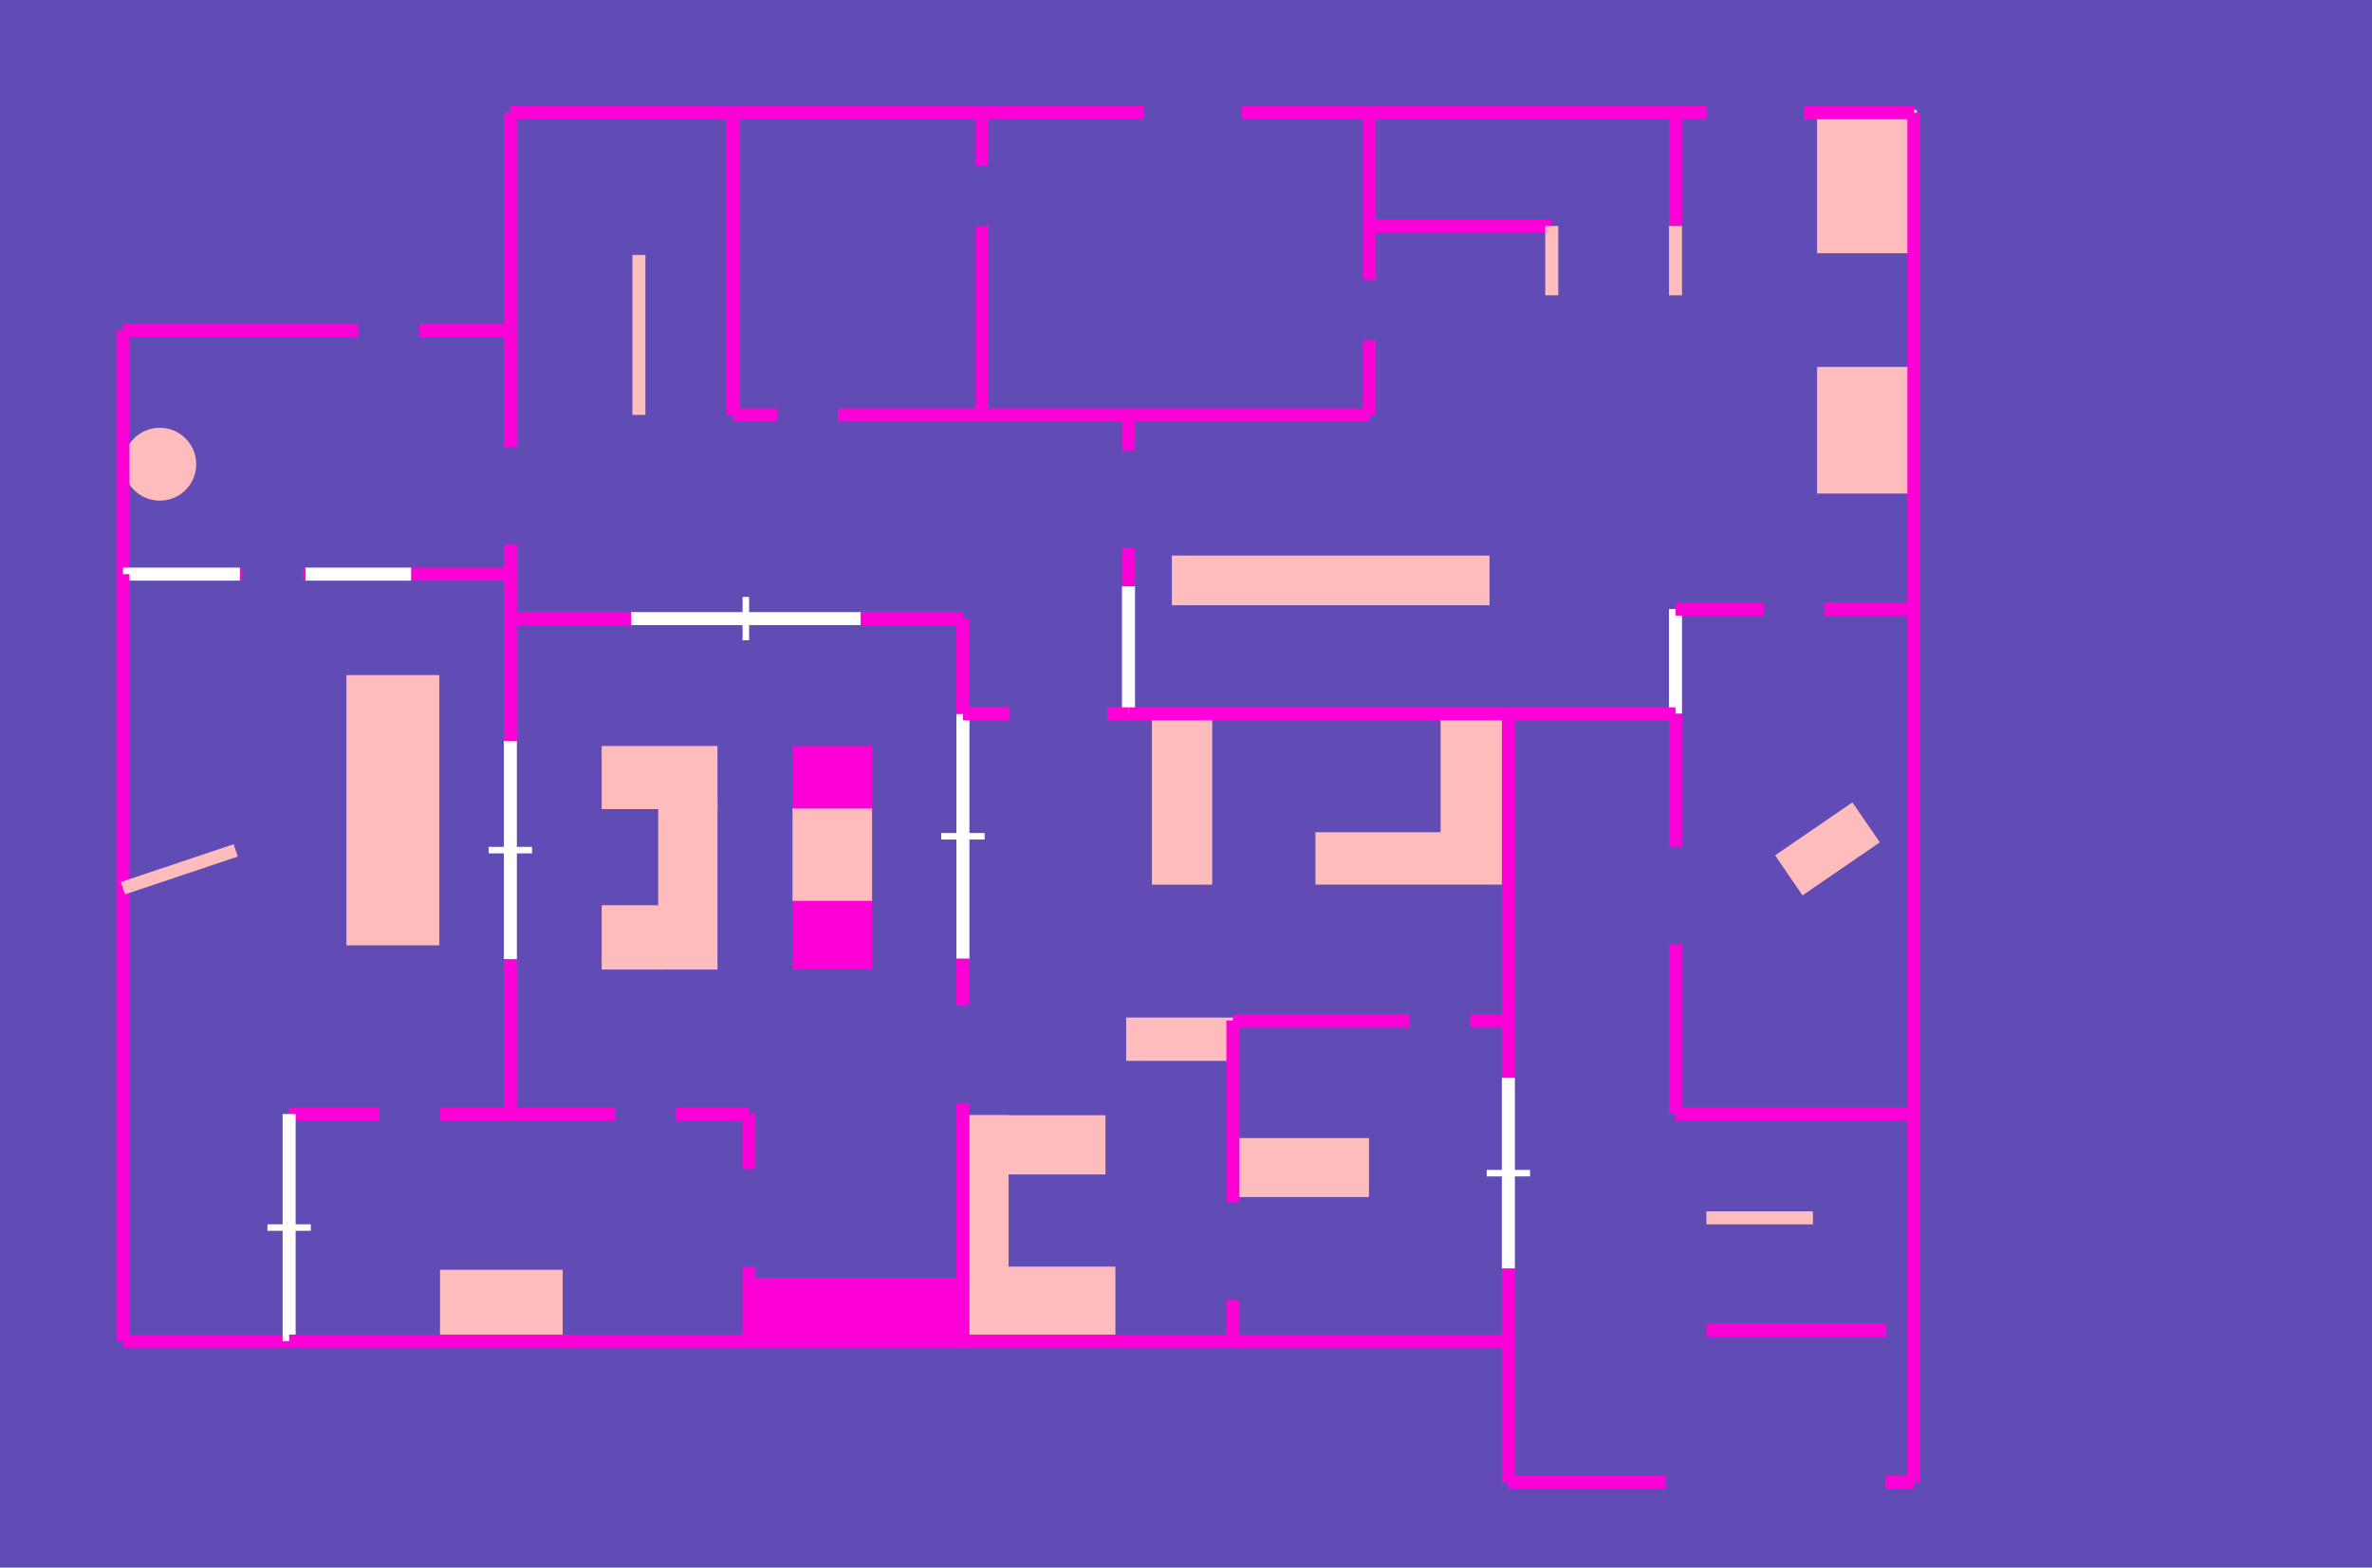
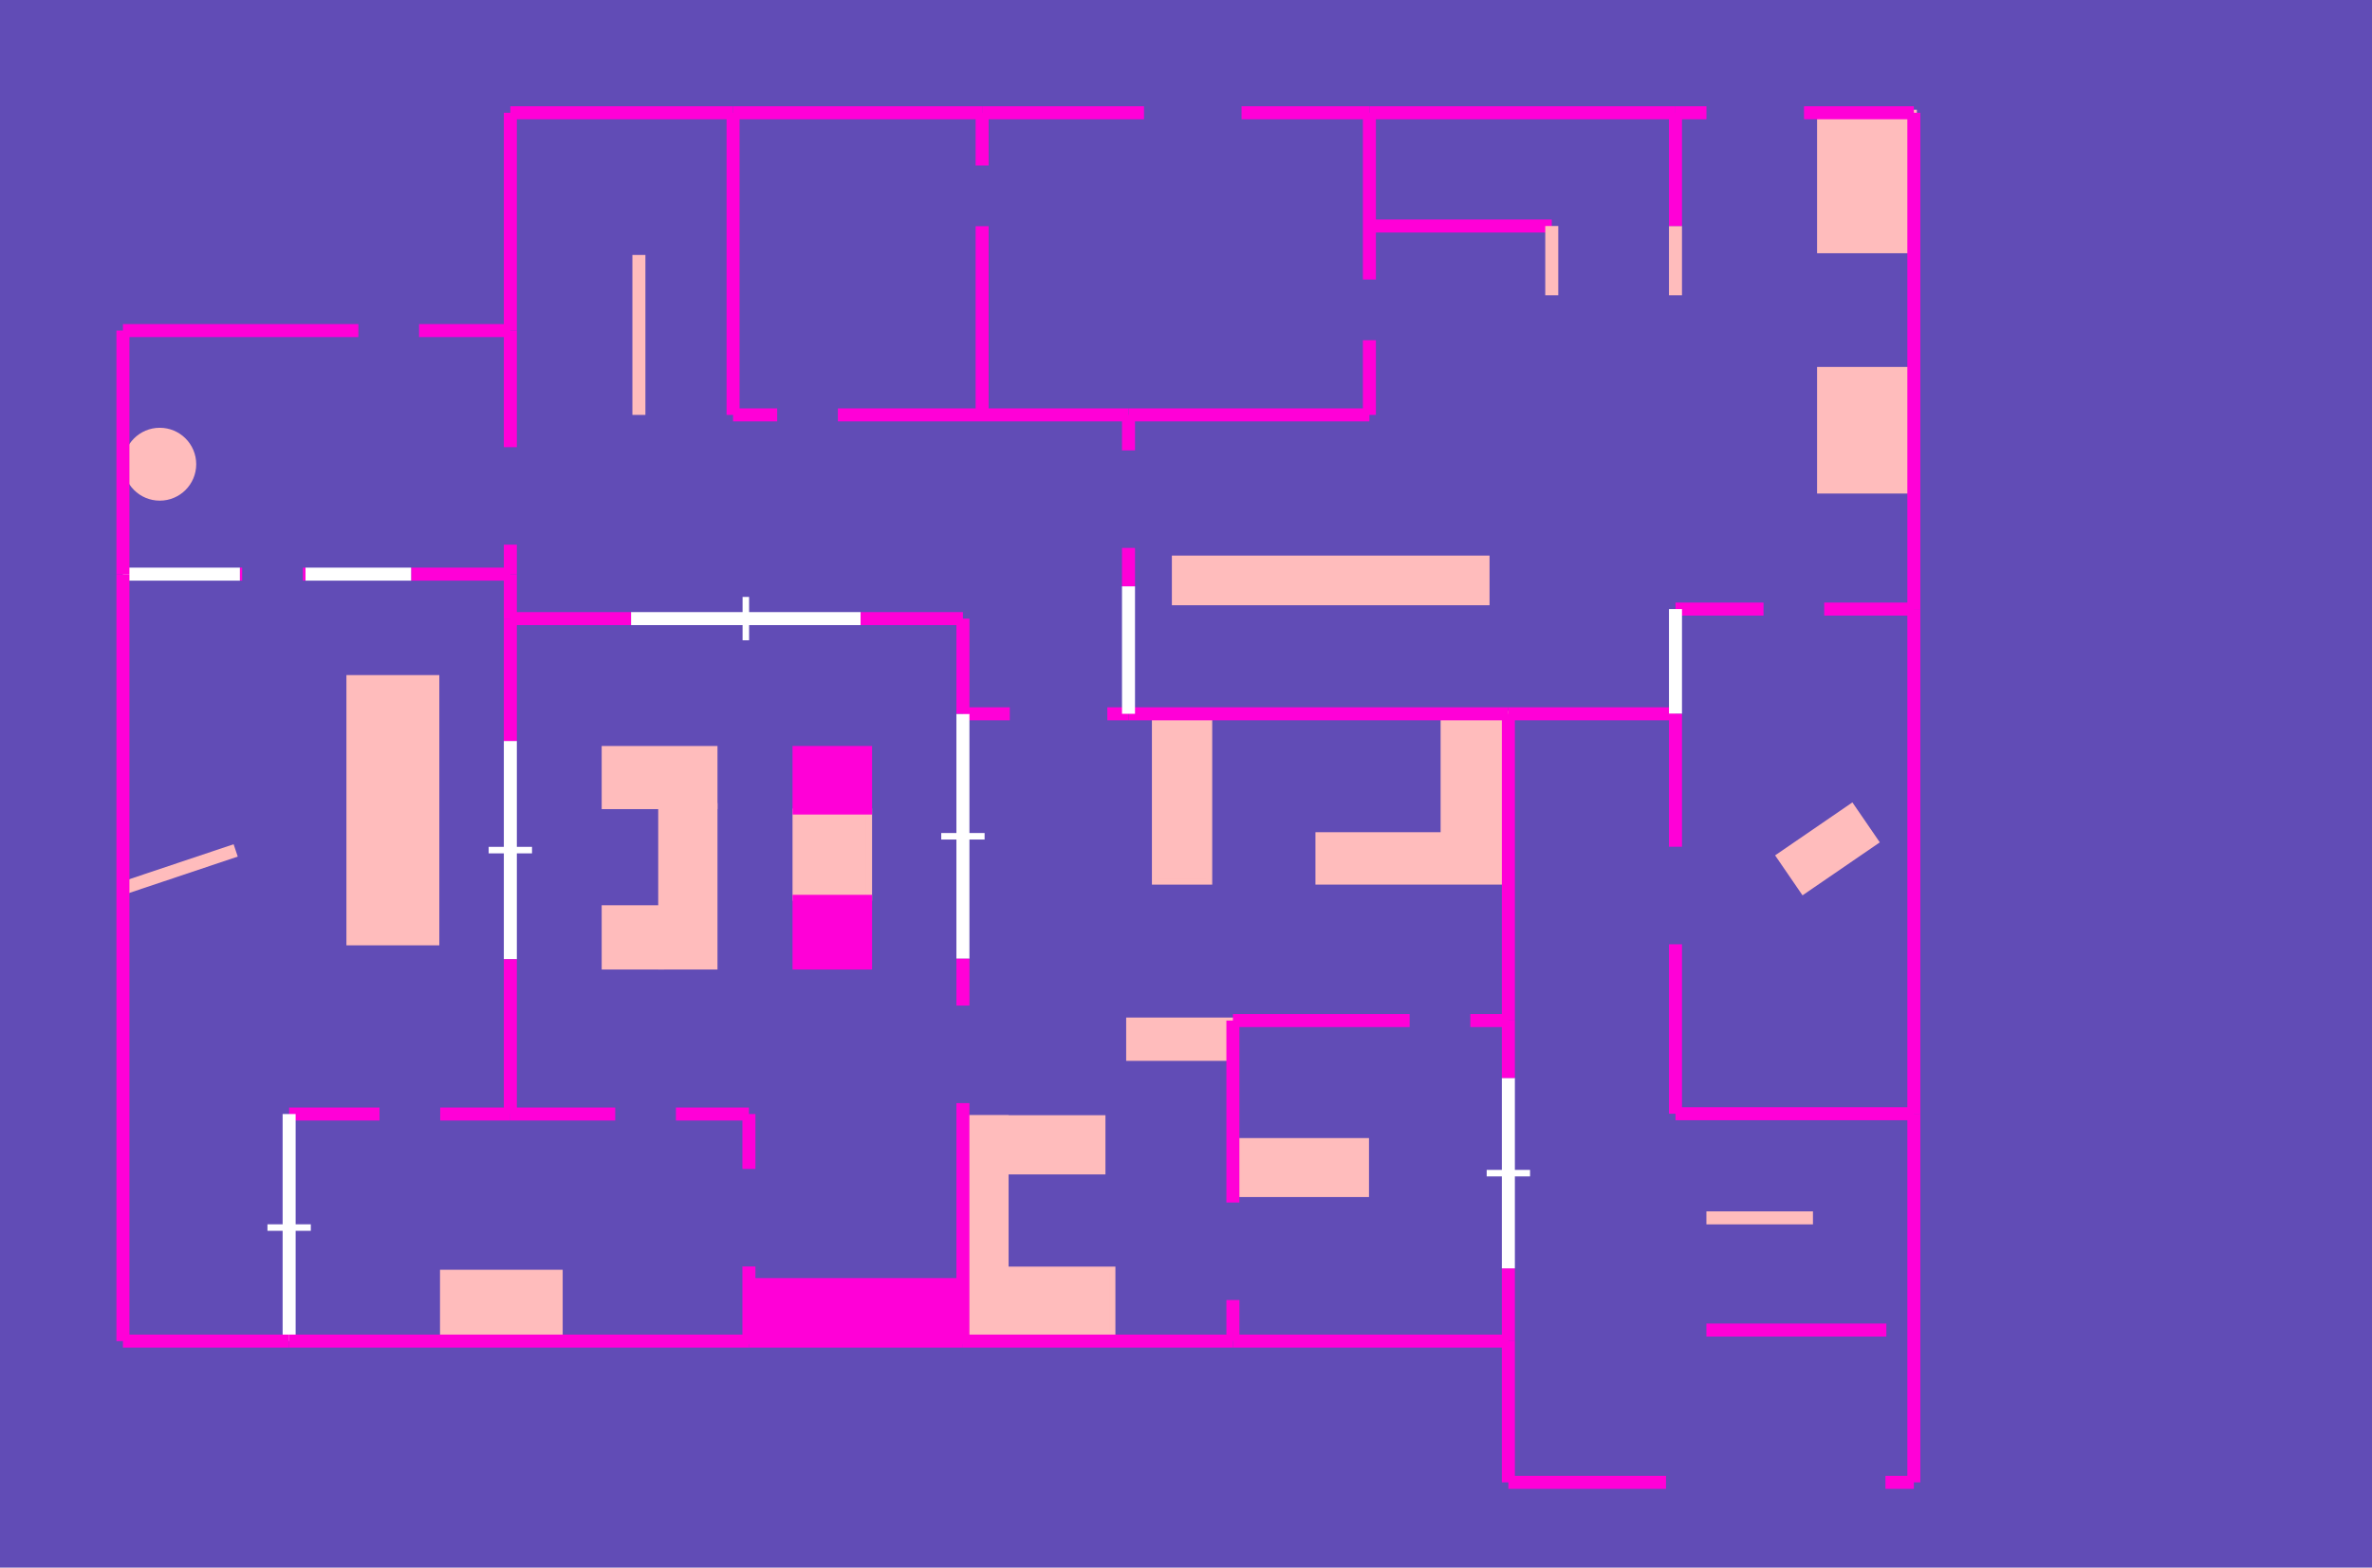
<svg xmlns="http://www.w3.org/2000/svg" viewBox="95 -40 295 195">
  <rect fill="#614CB6" height="195" width="295" x="95" y="-40" />
+   <path d="M220.061,-99.103 L214.756,-99.103 L214.756,-126.828 L220.061,-126.828 z" fill="#FFBCBC" stroke="#FFBCBC" stroke-width="0.75" transform="scale(1, -1)" />
+   <path d="M274.541,-63.9 L282.592,-63.9 L282.592,-48.795 L274.541,-48.795 z" fill="#FFBCBC" stroke="#FFBCBC" stroke-width="0.75" transform="scale(1, -1)" />
+   <path d="M170.205,-60.278 L183.857,-60.278 L183.857,-53.174 L170.205,-53.174 z" fill="#FFBCBC" stroke="#FFBCBC" stroke-width="0.75" transform="scale(1, -1)" />
+   <path d="M248.333,-91.592 L235.434,-91.592 L235.434,-86.954 L248.333,-86.954 z" fill="#FFBCBC" stroke="#FFBCBC" stroke-width="0.75" transform="scale(1, -1)" />
+   <path d="M258.973,-69.667 L282.592,-69.667 L282.592,-63.9 L258.973,-63.9 z" fill="#FFBCBC" stroke="#FFBCBC" stroke-width="0.75" transform="scale(1, -1)" />
+   <path d="M319.272,-70.856 L316.287,-66.502 L325.281,-60.336 L328.266,-64.69 z" fill="#FFBCBC" stroke="#FFBCBC" stroke-width="0.75" transform="scale(1, -1)" />
  <path d="M233.345,-126.828 L220.061,-126.828 L220.061,-117.937 L233.345,-117.937 z" fill="#FFBCBC" stroke="#FFBCBC" stroke-width="0.75" transform="scale(1, -1)" />
+   <path d="M138.459,-77.221 L149.261,-77.221 L149.261,-44.353 L138.459,-44.353 z" fill="#FFBCBC" stroke="#FFBCBC" stroke-width="0.75" transform="scale(1, -1)" />
+   <path d="M203.082,-60.95 L193.94,-60.95 L193.94,-71.688 L203.082,-71.688 z" fill="#FFBCBC" stroke="#FFBCBC" stroke-width="0.75" transform="scale(1, -1)" />
+   <path d="M188.141,-119.366 L214.756,-119.366 L214.756,-126.828 L188.141,-126.828 z" fill="#FF00D7" stroke="#FF00D7" stroke-width="0.75" transform="scale(1, -1)" />
  <path d="M193.94,-71.688 L203.082,-71.688 L203.082,-80.228 L193.94,-80.228 z" fill="#FF00D7" stroke="#FF00D7" stroke-width="0.75" transform="scale(1, -1)" />
-   <path d="M258.973,-69.667 L282.592,-69.667 L282.592,-63.9 L258.973,-63.9 z" fill="#FFBCBC" stroke="#FFBCBC" stroke-width="0.75" transform="scale(1, -1)" />
+   <path d="M150.098,-126.828 L164.604,-126.828 L164.604,-118.329 L150.098,-118.329 z" fill="#FFBCBC" stroke="#FFBCBC" stroke-width="0.75" transform="scale(1, -1)" />
+   <path d="M193.94,-60.95 L203.082,-60.95 L203.082,-53.174 L193.94,-53.174 z" fill="#FF00D7" stroke="#FF00D7" stroke-width="0.75" transform="scale(1, -1)" />
+   <path d="M248.333,-101.947 L264.883,-101.947 L264.883,-108.532 L248.333,-108.532 z" fill="#FFBCBC" stroke="#FFBCBC" stroke-width="0.75" transform="scale(1, -1)" />
+   <path d="M170.205,-80.228 L177.236,-80.228 L177.236,-72.985 L170.205,-72.985 z" fill="#FFBCBC" stroke="#FFBCBC" stroke-width="0.75" transform="scale(1, -1)" />
+   <path d="M214.756,-105.718 L232.106,-105.718 L232.106,-99.103 L214.756,-99.103 z" fill="#FFBCBC" stroke="#FFBCBC" stroke-width="0.75" transform="scale(1, -1)" />
+   <path d="M177.236,-60.278 L183.857,-60.278 L183.857,-80.228 L177.236,-80.228 z" fill="#FFBCBC" stroke="#FFBCBC" stroke-width="0.75" transform="scale(1, -1)" />
+   <path d="M321.361,-6.022 L333.022,-6.022 L333.022,-21.019 L321.361,-21.019 z" fill="#FFBCBC" stroke="#FFBCBC" stroke-width="0.75" transform="scale(1, -1)" />
  <path d="M321.361,8.875 L333.022,8.875 L333.022,25.973 L321.361,25.973 z" fill="#FFBCBC" stroke="#FFBCBC" stroke-width="0.75" transform="scale(1, -1)" />
-   <path d="M321.361,-6.022 L333.022,-6.022 L333.022,-21.019 L321.361,-21.019 z" fill="#FFBCBC" stroke="#FFBCBC" stroke-width="0.75" transform="scale(1, -1)" />
  <path d="M279.876,-34.914 L241.118,-34.914 L241.118,-29.488 L279.876,-29.488 z" fill="#FFBCBC" stroke="#FFBCBC" stroke-width="0.75" transform="scale(1, -1)" />
  <path d="M245.385,-48.795 L238.636,-48.795 L238.636,-69.671 L245.385,-69.671 z" fill="#FFBCBC" stroke="#FFBCBC" stroke-width="0.75" transform="scale(1, -1)" />
-   <path d="M150.098,-126.828 L164.604,-126.828 L164.604,-118.329 L150.098,-118.329 z" fill="#FFBCBC" stroke="#FFBCBC" stroke-width="0.75" transform="scale(1, -1)" />
-   <path d="M214.756,-105.718 L232.106,-105.718 L232.106,-99.103 L214.756,-99.103 z" fill="#FFBCBC" stroke="#FFBCBC" stroke-width="0.75" transform="scale(1, -1)" />
-   <path d="M248.333,-101.947 L264.883,-101.947 L264.883,-108.532 L248.333,-108.532 z" fill="#FFBCBC" stroke="#FFBCBC" stroke-width="0.75" transform="scale(1, -1)" />
-   <path d="M248.333,-91.592 L235.434,-91.592 L235.434,-86.954 L248.333,-86.954 z" fill="#FFBCBC" stroke="#FFBCBC" stroke-width="0.75" transform="scale(1, -1)" />
-   <path d="M193.94,-60.95 L203.082,-60.95 L203.082,-53.174 L193.94,-53.174 z" fill="#FF00D7" stroke="#FF00D7" stroke-width="0.75" transform="scale(1, -1)" />
-   <path d="M170.205,-60.278 L183.857,-60.278 L183.857,-53.174 L170.205,-53.174 z" fill="#FFBCBC" stroke="#FFBCBC" stroke-width="0.75" transform="scale(1, -1)" />
-   <path d="M177.236,-60.278 L183.857,-60.278 L183.857,-80.228 L177.236,-80.228 z" fill="#FFBCBC" stroke="#FFBCBC" stroke-width="0.75" transform="scale(1, -1)" />
-   <path d="M220.061,-99.103 L214.756,-99.103 L214.756,-126.828 L220.061,-126.828 z" fill="#FFBCBC" stroke="#FFBCBC" stroke-width="0.75" transform="scale(1, -1)" />
-   <path d="M203.082,-60.95 L193.94,-60.95 L193.94,-71.688 L203.082,-71.688 z" fill="#FFBCBC" stroke="#FFBCBC" stroke-width="0.75" transform="scale(1, -1)" />
-   <path d="M188.141,-119.366 L214.756,-119.366 L214.756,-126.828 L188.141,-126.828 z" fill="#FF00D7" stroke="#FF00D7" stroke-width="0.75" transform="scale(1, -1)" />
-   <path d="M319.272,-70.856 L316.287,-66.502 L325.281,-60.336 L328.266,-64.69 z" fill="#FFBCBC" stroke="#FFBCBC" stroke-width="0.75" transform="scale(1, -1)" />
-   <path d="M170.205,-80.228 L177.236,-80.228 L177.236,-72.985 L170.205,-72.985 z" fill="#FFBCBC" stroke="#FFBCBC" stroke-width="0.75" transform="scale(1, -1)" />
-   <path d="M274.541,-63.9 L282.592,-63.9 L282.592,-48.795 L274.541,-48.795 z" fill="#FFBCBC" stroke="#FFBCBC" stroke-width="0.75" transform="scale(1, -1)" />
-   <path d="M138.459,-77.221 L149.261,-77.221 L149.261,-44.353 L138.459,-44.353 z" fill="#FFBCBC" stroke="#FFBCBC" stroke-width="0.75" transform="scale(1, -1)" />
  <circle cx="114.87" cy="-17.747" fill="#FFBCBC" r="4.533" stroke="none" transform="scale(1, -1)" />
+   <path d="M303.376,-48.795 L282.592,-48.795 z" fill="none" stroke="#FF00D7" stroke-width="1.618" transform="scale(1, -1)" />
+   <path d="M320.474,-111.498 L307.221,-111.498 z" fill="none" stroke="#FFBCBC" stroke-width="1.618" transform="scale(1, -1)" />
+   <path d="M124.843,-31.421 L110.289,-31.421 z" fill="none" stroke="#FFFFFF" stroke-width="1.618" transform="scale(1, -1)" />
+   <path d="M186.169,-11.612 L191.656,-11.612 z" fill="none" stroke="#FF00D7" stroke-width="1.618" transform="scale(1, -1)" />
+   <path d="M199.205,-11.612 L235.349,-11.612 z" fill="none" stroke="#FF00D7" stroke-width="1.618" transform="scale(1, -1)" />
+   <path d="M303.376,-35.767 L314.324,-35.767 z" fill="none" stroke="#FF00D7" stroke-width="1.618" transform="scale(1, -1)" />
+   <path d="M321.872,-35.767 L333.022,-35.767 z" fill="none" stroke="#FF00D7" stroke-width="1.618" transform="scale(1, -1)" />
+   <path d="M235.349,-11.612 L235.349,-16.028 z" fill="none" stroke="#FF00D7" stroke-width="1.618" transform="scale(1, -1)" />
+   <path d="M235.349,-28.159 L235.349,-32.941 z" fill="none" stroke="#FF00D7" stroke-width="1.618" transform="scale(1, -1)" />
+   <path d="M333.022,-98.545 L333.022,-144.399 z" fill="none" stroke="#FF00D7" stroke-width="1.618" transform="scale(1, -1)" />
+   <path d="M158.47,-52.172 L158.47,-79.331 z" fill="none" stroke="#FFFFFF" stroke-width="1.618" transform="scale(1, -1)" />
+   <path d="M155.774,-65.751 L161.166,-65.751 z" fill="none" stroke="#FFFFFF" stroke-width="0.809" transform="scale(1, -1)" />
+   <path d="M110.289,-1.123 L110.289,-31.421 z" fill="none" stroke="#FF00D7" stroke-width="1.618" transform="scale(1, -1)" />
+   <path d="M282.592,-144.399 L282.592,-126.828 z" fill="none" stroke="#FF00D7" stroke-width="1.618" transform="scale(1, -1)" />
+   <path d="M110.289,-70.489 L124.311,-65.789 z" fill="none" stroke="#FFBCBC" stroke-width="1.618" transform="scale(1, -1)" />
+   <path d="M158.47,-1.123 L158.47,-15.623 z" fill="none" stroke="#FF00D7" stroke-width="1.618" transform="scale(1, -1)" />
+   <path d="M158.47,-27.755 L158.47,-31.421 z" fill="none" stroke="#FF00D7" stroke-width="1.618" transform="scale(1, -1)" />
+   <path d="M235.349,-48.795 L282.592,-48.795 z" fill="none" stroke="#FF00D7" stroke-width="1.618" transform="scale(1, -1)" />
+   <path d="M333.022,25.973 L319.359,25.973 z" fill="none" stroke="#FF00D7" stroke-width="1.618" transform="scale(1, -1)" />
+   <path d="M307.227,25.973 L303.376,25.973 z" fill="none" stroke="#FF00D7" stroke-width="1.618" transform="scale(1, -1)" />
+   <path d="M248.333,-86.954 L248.333,-109.586 z" fill="none" stroke="#FF00D7" stroke-width="1.618" transform="scale(1, -1)" />
+   <path d="M248.333,-121.718 L248.333,-126.828 z" fill="none" stroke="#FF00D7" stroke-width="1.618" transform="scale(1, -1)" />
+   <path d="M158.47,25.973 L186.169,25.973 z" fill="none" stroke="#FF00D7" stroke-width="1.618" transform="scale(1, -1)" />
+   <path d="M333.022,-35.767 L333.022,-98.545 z" fill="none" stroke="#FF00D7" stroke-width="1.618" transform="scale(1, -1)" />
+   <path d="M282.592,-117.781 L282.592,-126.828 z" fill="none" stroke="#FF00D7" stroke-width="1.618" transform="scale(1, -1)" />
+   <path d="M217.145,25.973 L186.169,25.973 z" fill="none" stroke="#FF00D7" stroke-width="1.618" transform="scale(1, -1)" />
+   <path d="M302.198,-144.399 L282.592,-144.399 z" fill="none" stroke="#FF00D7" stroke-width="1.618" transform="scale(1, -1)" />
+   <path d="M333.022,25.973 L333.022,-35.767 z" fill="none" stroke="#FF00D7" stroke-width="1.618" transform="scale(1, -1)" />
+   <path d="M303.376,-98.545 L333.022,-98.545 z" fill="none" stroke="#FF00D7" stroke-width="1.618" transform="scale(1, -1)" />
+   <path d="M188.141,-126.828 L214.756,-126.828 z" fill="none" stroke="#FF00D7" stroke-width="1.618" transform="scale(1, -1)" />
  <path d="M174.459,-11.612 L174.459,8.285 z" fill="none" stroke="#FFBCBC" stroke-width="1.618" transform="scale(1, -1)" />
-   <path d="M110.289,-1.123 L110.289,-31.421 z" fill="none" stroke="#FF00D7" stroke-width="1.618" transform="scale(1, -1)" />
+   <path d="M303.376,-35.767 L303.376,-48.795 z" fill="none" stroke="#FFFFFF" stroke-width="1.618" transform="scale(1, -1)" />
+   <path d="M282.592,-48.795 L282.592,-86.954 z" fill="none" stroke="#FF00D7" stroke-width="1.618" transform="scale(1, -1)" />
+   <path d="M158.47,-98.581 L171.514,-98.581 z" fill="none" stroke="#FF00D7" stroke-width="1.618" transform="scale(1, -1)" />
+   <path d="M179.063,-98.581 L188.141,-98.581 z" fill="none" stroke="#FF00D7" stroke-width="1.618" transform="scale(1, -1)" />
+   <path d="M235.349,-48.795 L232.716,-48.795 z" fill="none" stroke="#FF00D7" stroke-width="1.618" transform="scale(1, -1)" />
+   <path d="M220.584,-48.795 L214.756,-48.795 z" fill="none" stroke="#FF00D7" stroke-width="1.618" transform="scale(1, -1)" />
  <path d="M214.756,-48.795 L214.756,-79.265 z" fill="none" stroke="#FFFFFF" stroke-width="1.618" transform="scale(1, -1)" />
  <path d="M212.06,-64.03 L217.452,-64.03 z" fill="none" stroke="#FFFFFF" stroke-width="0.809" transform="scale(1, -1)" />
-   <path d="M158.47,-98.581 L171.514,-98.581 z" fill="none" stroke="#FF00D7" stroke-width="1.618" transform="scale(1, -1)" />
-   <path d="M179.063,-98.581 L188.141,-98.581 z" fill="none" stroke="#FF00D7" stroke-width="1.618" transform="scale(1, -1)" />
-   <path d="M124.843,-31.421 L110.289,-31.421 z" fill="none" stroke="#FFFFFF" stroke-width="1.618" transform="scale(1, -1)" />
-   <path d="M303.376,-35.767 L303.376,-48.795 z" fill="none" stroke="#FFFFFF" stroke-width="1.618" transform="scale(1, -1)" />
-   <path d="M282.592,-117.781 L282.592,-126.828 z" fill="none" stroke="#FF00D7" stroke-width="1.618" transform="scale(1, -1)" />
+   <path d="M303.376,-98.545 L303.376,-77.465 z" fill="none" stroke="#FF00D7" stroke-width="1.618" transform="scale(1, -1)" />
+   <path d="M303.376,-65.333 L303.376,-48.795 z" fill="none" stroke="#FF00D7" stroke-width="1.618" transform="scale(1, -1)" />
+   <path d="M188.141,-98.581 L188.141,-105.414 z" fill="none" stroke="#FF00D7" stroke-width="1.618" transform="scale(1, -1)" />
+   <path d="M188.141,-117.546 L188.141,-126.828 z" fill="none" stroke="#FF00D7" stroke-width="1.618" transform="scale(1, -1)" />
+   <path d="M202.036,-36.952 L173.479,-36.952 z" fill="none" stroke="#FFFFFF" stroke-width="1.618" transform="scale(1, -1)" />
+   <path d="M187.758,-34.256 L187.758,-39.648 z" fill="none" stroke="#FFFFFF" stroke-width="0.809" transform="scale(1, -1)" />
+   <path d="M158.47,-36.952 L158.47,-52.172 z" fill="none" stroke="#FF00D7" stroke-width="1.618" transform="scale(1, -1)" />
+   <path d="M282.592,-94.091 L282.592,-117.781 z" fill="none" stroke="#FFFFFF" stroke-width="1.618" transform="scale(1, -1)" />
+   <path d="M279.896,-105.936 L285.288,-105.936 z" fill="none" stroke="#FFFFFF" stroke-width="0.809" transform="scale(1, -1)" />
+   <path d="M146.128,-31.421 L158.47,-31.421 z" fill="none" stroke="#FF00D7" stroke-width="1.618" transform="scale(1, -1)" />
  <path d="M158.47,25.973 L158.47,-1.123 z" fill="none" stroke="#FF00D7" stroke-width="1.618" transform="scale(1, -1)" />
-   <path d="M235.349,-11.612 L235.349,-16.028 z" fill="none" stroke="#FF00D7" stroke-width="1.618" transform="scale(1, -1)" />
-   <path d="M235.349,-28.159 L235.349,-32.941 z" fill="none" stroke="#FF00D7" stroke-width="1.618" transform="scale(1, -1)" />
-   <path d="M303.376,-35.767 L314.324,-35.767 z" fill="none" stroke="#FF00D7" stroke-width="1.618" transform="scale(1, -1)" />
-   <path d="M321.872,-35.767 L333.022,-35.767 z" fill="none" stroke="#FF00D7" stroke-width="1.618" transform="scale(1, -1)" />
-   <path d="M307.221,-125.455 L329.602,-125.455 z" fill="none" stroke="#FF00D7" stroke-width="1.618" transform="scale(1, -1)" />
-   <path d="M202.036,-36.952 L214.756,-36.952 z" fill="none" stroke="#FF00D7" stroke-width="1.618" transform="scale(1, -1)" />
-   <path d="M248.333,-86.954 L248.333,-109.586 z" fill="none" stroke="#FF00D7" stroke-width="1.618" transform="scale(1, -1)" />
-   <path d="M248.333,-121.718 L248.333,-126.828 z" fill="none" stroke="#FF00D7" stroke-width="1.618" transform="scale(1, -1)" />
-   <path d="M333.022,25.973 L319.359,25.973 z" fill="none" stroke="#FF00D7" stroke-width="1.618" transform="scale(1, -1)" />
-   <path d="M307.227,25.973 L303.376,25.973 z" fill="none" stroke="#FF00D7" stroke-width="1.618" transform="scale(1, -1)" />
+   <path d="M333.022,-144.399 L329.489,-144.399 z" fill="none" stroke="#FF00D7" stroke-width="1.618" transform="scale(1, -1)" />
+   <path d="M158.47,-1.123 L147.119,-1.123 z" fill="none" stroke="#FF00D7" stroke-width="1.618" transform="scale(1, -1)" />
+   <path d="M139.57,-1.123 L110.289,-1.123 z" fill="none" stroke="#FF00D7" stroke-width="1.618" transform="scale(1, -1)" />
+   <path d="M173.479,-36.952 L158.47,-36.952 z" fill="none" stroke="#FF00D7" stroke-width="1.618" transform="scale(1, -1)" />
+   <path d="M158.47,-31.421 L158.47,-36.952 z" fill="none" stroke="#FF00D7" stroke-width="1.618" transform="scale(1, -1)" />
  <path d="M265.309,11.885 L287.989,11.885 z" fill="none" stroke="#FF00D7" stroke-width="1.618" transform="scale(1, -1)" />
+   <path d="M110.289,-31.421 L110.289,-126.828 z" fill="none" stroke="#FF00D7" stroke-width="1.618" transform="scale(1, -1)" />
+   <path d="M186.169,25.973 L186.169,-11.612 z" fill="none" stroke="#FF00D7" stroke-width="1.618" transform="scale(1, -1)" />
+   <path d="M287.989,11.885 L287.989,3.267 z" fill="none" stroke="#FFBCBC" stroke-width="1.618" transform="scale(1, -1)" />
+   <path d="M235.349,-11.612 L265.309,-11.612 z" fill="none" stroke="#FF00D7" stroke-width="1.618" transform="scale(1, -1)" />
+   <path d="M265.309,25.973 L249.408,25.973 z" fill="none" stroke="#FF00D7" stroke-width="1.618" transform="scale(1, -1)" />
+   <path d="M237.276,25.973 L217.145,25.973 z" fill="none" stroke="#FF00D7" stroke-width="1.618" transform="scale(1, -1)" />
+   <path d="M158.47,-98.581 L158.47,-79.331 z" fill="none" stroke="#FF00D7" stroke-width="1.618" transform="scale(1, -1)" />
+   <path d="M214.756,-126.828 L214.756,-97.224 z" fill="none" stroke="#FF00D7" stroke-width="1.618" transform="scale(1, -1)" />
+   <path d="M214.756,-85.093 L214.756,-79.265 z" fill="none" stroke="#FF00D7" stroke-width="1.618" transform="scale(1, -1)" />
+   <path d="M235.349,-32.941 L235.349,-48.795 z" fill="none" stroke="#FFFFFF" stroke-width="1.618" transform="scale(1, -1)" />
  <path d="M130.959,-98.581 L142.199,-98.581 z" fill="none" stroke="#FF00D7" stroke-width="1.618" transform="scale(1, -1)" />
  <path d="M149.748,-98.581 L158.47,-98.581 z" fill="none" stroke="#FF00D7" stroke-width="1.618" transform="scale(1, -1)" />
+   <path d="M132.991,-31.421 L146.128,-31.421 z" fill="none" stroke="#FFFFFF" stroke-width="1.618" transform="scale(1, -1)" />
+   <path d="M130.959,-98.581 L130.959,-126.828 z" fill="none" stroke="#FFFFFF" stroke-width="1.618" transform="scale(1, -1)" />
+   <path d="M128.263,-112.704 L133.655,-112.704 z" fill="none" stroke="#FFFFFF" stroke-width="0.809" transform="scale(1, -1)" />
+   <path d="M214.756,-126.828 L248.333,-126.828 z" fill="none" stroke="#FF00D7" stroke-width="1.618" transform="scale(1, -1)" />
+   <path d="M110.289,-126.828 L130.959,-126.828 z" fill="none" stroke="#FF00D7" stroke-width="1.618" transform="scale(1, -1)" />
+   <path d="M282.592,-94.091 L282.592,-86.954 z" fill="none" stroke="#FF00D7" stroke-width="1.618" transform="scale(1, -1)" />
+   <path d="M130.959,-126.828 L188.141,-126.828 z" fill="none" stroke="#FF00D7" stroke-width="1.618" transform="scale(1, -1)" />
+   <path d="M265.309,-11.612 L265.309,-2.323 z" fill="none" stroke="#FF00D7" stroke-width="1.618" transform="scale(1, -1)" />
+   <path d="M265.309,5.226 L265.309,25.973 z" fill="none" stroke="#FF00D7" stroke-width="1.618" transform="scale(1, -1)" />
+   <path d="M303.376,3.267 L303.376,11.885 z" fill="none" stroke="#FFBCBC" stroke-width="1.618" transform="scale(1, -1)" />
+   <path d="M303.376,25.973 L265.309,25.973 z" fill="none" stroke="#FF00D7" stroke-width="1.618" transform="scale(1, -1)" />
+   <path d="M307.221,-125.455 L329.602,-125.455 z" fill="none" stroke="#FF00D7" stroke-width="1.618" transform="scale(1, -1)" />
  <path d="M282.592,-86.954 L277.862,-86.954 z" fill="none" stroke="#FF00D7" stroke-width="1.618" transform="scale(1, -1)" />
  <path d="M270.313,-86.954 L248.333,-86.954 z" fill="none" stroke="#FF00D7" stroke-width="1.618" transform="scale(1, -1)" />
-   <path d="M158.47,-31.421 L158.47,-36.952 z" fill="none" stroke="#FF00D7" stroke-width="1.618" transform="scale(1, -1)" />
-   <path d="M265.309,-11.612 L265.309,-2.323 z" fill="none" stroke="#FF00D7" stroke-width="1.618" transform="scale(1, -1)" />
-   <path d="M265.309,5.226 L265.309,25.973 z" fill="none" stroke="#FF00D7" stroke-width="1.618" transform="scale(1, -1)" />
-   <path d="M320.474,-111.498 L307.221,-111.498 z" fill="none" stroke="#FFBCBC" stroke-width="1.618" transform="scale(1, -1)" />
-   <path d="M282.592,-94.091 L282.592,-86.954 z" fill="none" stroke="#FF00D7" stroke-width="1.618" transform="scale(1, -1)" />
-   <path d="M188.141,-126.828 L214.756,-126.828 z" fill="none" stroke="#FF00D7" stroke-width="1.618" transform="scale(1, -1)" />
-   <path d="M186.169,25.973 L186.169,-11.612 z" fill="none" stroke="#FF00D7" stroke-width="1.618" transform="scale(1, -1)" />
-   <path d="M303.376,-48.795 L282.592,-48.795 z" fill="none" stroke="#FF00D7" stroke-width="1.618" transform="scale(1, -1)" />
-   <path d="M110.289,-31.421 L110.289,-126.828 z" fill="none" stroke="#FF00D7" stroke-width="1.618" transform="scale(1, -1)" />
-   <path d="M282.592,-94.091 L282.592,-117.781 z" fill="none" stroke="#FFFFFF" stroke-width="1.618" transform="scale(1, -1)" />
-   <path d="M279.896,-105.936 L285.288,-105.936 z" fill="none" stroke="#FFFFFF" stroke-width="0.809" transform="scale(1, -1)" />
+   <path d="M248.333,-126.828 L282.592,-126.828 z" fill="none" stroke="#FF00D7" stroke-width="1.618" transform="scale(1, -1)" />
+   <path d="M214.756,-48.795 L214.756,-36.952 z" fill="none" stroke="#FF00D7" stroke-width="1.618" transform="scale(1, -1)" />
+   <path d="M202.036,-36.952 L214.756,-36.952 z" fill="none" stroke="#FF00D7" stroke-width="1.618" transform="scale(1, -1)" />
+   <path d="M124.843,-31.421 L125.121,-31.421 z" fill="none" stroke="#FF00D7" stroke-width="1.618" transform="scale(1, -1)" />
+   <path d="M132.669,-31.421 L132.991,-31.421 z" fill="none" stroke="#FF00D7" stroke-width="1.618" transform="scale(1, -1)" />
  <path d="M217.145,-11.612 L217.145,11.862 z" fill="none" stroke="#FF00D7" stroke-width="1.618" transform="scale(1, -1)" />
  <path d="M217.145,19.411 L217.145,25.973 z" fill="none" stroke="#FF00D7" stroke-width="1.618" transform="scale(1, -1)" />
-   <path d="M333.022,-98.545 L333.022,-144.399 z" fill="none" stroke="#FF00D7" stroke-width="1.618" transform="scale(1, -1)" />
-   <path d="M333.022,25.973 L333.022,-35.767 z" fill="none" stroke="#FF00D7" stroke-width="1.618" transform="scale(1, -1)" />
-   <path d="M158.47,-1.123 L147.119,-1.123 z" fill="none" stroke="#FF00D7" stroke-width="1.618" transform="scale(1, -1)" />
-   <path d="M139.57,-1.123 L110.289,-1.123 z" fill="none" stroke="#FF00D7" stroke-width="1.618" transform="scale(1, -1)" />
-   <path d="M158.47,-36.952 L158.47,-52.172 z" fill="none" stroke="#FF00D7" stroke-width="1.618" transform="scale(1, -1)" />
-   <path d="M158.47,25.973 L186.169,25.973 z" fill="none" stroke="#FF00D7" stroke-width="1.618" transform="scale(1, -1)" />
-   <path d="M158.47,-52.172 L158.47,-79.331 z" fill="none" stroke="#FFFFFF" stroke-width="1.618" transform="scale(1, -1)" />
-   <path d="M155.774,-65.751 L161.166,-65.751 z" fill="none" stroke="#FFFFFF" stroke-width="0.809" transform="scale(1, -1)" />
-   <path d="M302.198,-144.399 L282.592,-144.399 z" fill="none" stroke="#FF00D7" stroke-width="1.618" transform="scale(1, -1)" />
-   <path d="M265.309,25.973 L249.408,25.973 z" fill="none" stroke="#FF00D7" stroke-width="1.618" transform="scale(1, -1)" />
-   <path d="M237.276,25.973 L217.145,25.973 z" fill="none" stroke="#FF00D7" stroke-width="1.618" transform="scale(1, -1)" />
  <path d="M303.376,11.885 L303.376,25.973 z" fill="none" stroke="#FF00D7" stroke-width="1.618" transform="scale(1, -1)" />
-   <path d="M235.349,-32.941 L235.349,-48.795 z" fill="none" stroke="#FFFFFF" stroke-width="1.618" transform="scale(1, -1)" />
-   <path d="M248.333,-126.828 L282.592,-126.828 z" fill="none" stroke="#FF00D7" stroke-width="1.618" transform="scale(1, -1)" />
-   <path d="M303.376,3.267 L303.376,11.885 z" fill="none" stroke="#FFBCBC" stroke-width="1.618" transform="scale(1, -1)" />
-   <path d="M287.989,11.885 L287.989,3.267 z" fill="none" stroke="#FFBCBC" stroke-width="1.618" transform="scale(1, -1)" />
-   <path d="M214.756,-126.828 L214.756,-97.224 z" fill="none" stroke="#FF00D7" stroke-width="1.618" transform="scale(1, -1)" />
-   <path d="M214.756,-85.093 L214.756,-79.265 z" fill="none" stroke="#FF00D7" stroke-width="1.618" transform="scale(1, -1)" />
-   <path d="M235.349,-11.612 L265.309,-11.612 z" fill="none" stroke="#FF00D7" stroke-width="1.618" transform="scale(1, -1)" />
-   <path d="M158.47,-98.581 L158.47,-79.331 z" fill="none" stroke="#FF00D7" stroke-width="1.618" transform="scale(1, -1)" />
-   <path d="M282.592,-48.795 L282.592,-86.954 z" fill="none" stroke="#FF00D7" stroke-width="1.618" transform="scale(1, -1)" />
-   <path d="M188.141,-98.581 L188.141,-105.414 z" fill="none" stroke="#FF00D7" stroke-width="1.618" transform="scale(1, -1)" />
-   <path d="M188.141,-117.546 L188.141,-126.828 z" fill="none" stroke="#FF00D7" stroke-width="1.618" transform="scale(1, -1)" />
-   <path d="M146.128,-31.421 L158.47,-31.421 z" fill="none" stroke="#FF00D7" stroke-width="1.618" transform="scale(1, -1)" />
-   <path d="M110.289,-126.828 L130.959,-126.828 z" fill="none" stroke="#FF00D7" stroke-width="1.618" transform="scale(1, -1)" />
-   <path d="M282.592,-144.399 L282.592,-126.828 z" fill="none" stroke="#FF00D7" stroke-width="1.618" transform="scale(1, -1)" />
-   <path d="M158.47,-1.123 L158.47,-15.623 z" fill="none" stroke="#FF00D7" stroke-width="1.618" transform="scale(1, -1)" />
-   <path d="M158.47,-27.755 L158.47,-31.421 z" fill="none" stroke="#FF00D7" stroke-width="1.618" transform="scale(1, -1)" />
-   <path d="M202.036,-36.952 L173.479,-36.952 z" fill="none" stroke="#FFFFFF" stroke-width="1.618" transform="scale(1, -1)" />
-   <path d="M187.758,-34.256 L187.758,-39.648 z" fill="none" stroke="#FFFFFF" stroke-width="0.809" transform="scale(1, -1)" />
-   <path d="M235.349,-48.795 L232.716,-48.795 z" fill="none" stroke="#FF00D7" stroke-width="1.618" transform="scale(1, -1)" />
-   <path d="M220.584,-48.795 L214.756,-48.795 z" fill="none" stroke="#FF00D7" stroke-width="1.618" transform="scale(1, -1)" />
-   <path d="M333.022,-144.399 L329.489,-144.399 z" fill="none" stroke="#FF00D7" stroke-width="1.618" transform="scale(1, -1)" />
-   <path d="M303.376,25.973 L265.309,25.973 z" fill="none" stroke="#FF00D7" stroke-width="1.618" transform="scale(1, -1)" />
-   <path d="M214.756,-126.828 L248.333,-126.828 z" fill="none" stroke="#FF00D7" stroke-width="1.618" transform="scale(1, -1)" />
-   <path d="M303.376,-98.545 L303.376,-77.465 z" fill="none" stroke="#FF00D7" stroke-width="1.618" transform="scale(1, -1)" />
-   <path d="M303.376,-65.333 L303.376,-48.795 z" fill="none" stroke="#FF00D7" stroke-width="1.618" transform="scale(1, -1)" />
-   <path d="M303.376,-98.545 L333.022,-98.545 z" fill="none" stroke="#FF00D7" stroke-width="1.618" transform="scale(1, -1)" />
-   <path d="M235.349,-48.795 L282.592,-48.795 z" fill="none" stroke="#FF00D7" stroke-width="1.618" transform="scale(1, -1)" />
-   <path d="M130.959,-98.581 L130.959,-126.828 z" fill="none" stroke="#FFFFFF" stroke-width="1.618" transform="scale(1, -1)" />
-   <path d="M128.263,-112.704 L133.655,-112.704 z" fill="none" stroke="#FFFFFF" stroke-width="0.809" transform="scale(1, -1)" />
-   <path d="M214.756,-48.795 L214.756,-36.952 z" fill="none" stroke="#FF00D7" stroke-width="1.618" transform="scale(1, -1)" />
-   <path d="M132.991,-31.421 L146.128,-31.421 z" fill="none" stroke="#FFFFFF" stroke-width="1.618" transform="scale(1, -1)" />
-   <path d="M173.479,-36.952 L158.47,-36.952 z" fill="none" stroke="#FF00D7" stroke-width="1.618" transform="scale(1, -1)" />
-   <path d="M124.843,-31.421 L125.121,-31.421 z" fill="none" stroke="#FF00D7" stroke-width="1.618" transform="scale(1, -1)" />
-   <path d="M132.669,-31.421 L132.991,-31.421 z" fill="none" stroke="#FF00D7" stroke-width="1.618" transform="scale(1, -1)" />
-   <path d="M186.169,-11.612 L191.656,-11.612 z" fill="none" stroke="#FF00D7" stroke-width="1.618" transform="scale(1, -1)" />
-   <path d="M199.205,-11.612 L235.349,-11.612 z" fill="none" stroke="#FF00D7" stroke-width="1.618" transform="scale(1, -1)" />
-   <path d="M217.145,25.973 L186.169,25.973 z" fill="none" stroke="#FF00D7" stroke-width="1.618" transform="scale(1, -1)" />
-   <path d="M130.959,-126.828 L188.141,-126.828 z" fill="none" stroke="#FF00D7" stroke-width="1.618" transform="scale(1, -1)" />
-   <path d="M333.022,-35.767 L333.022,-98.545 z" fill="none" stroke="#FF00D7" stroke-width="1.618" transform="scale(1, -1)" />
-   <path d="M110.289,-70.489 L124.311,-65.789 z" fill="none" stroke="#FFBCBC" stroke-width="1.618" transform="scale(1, -1)" />
</svg>
